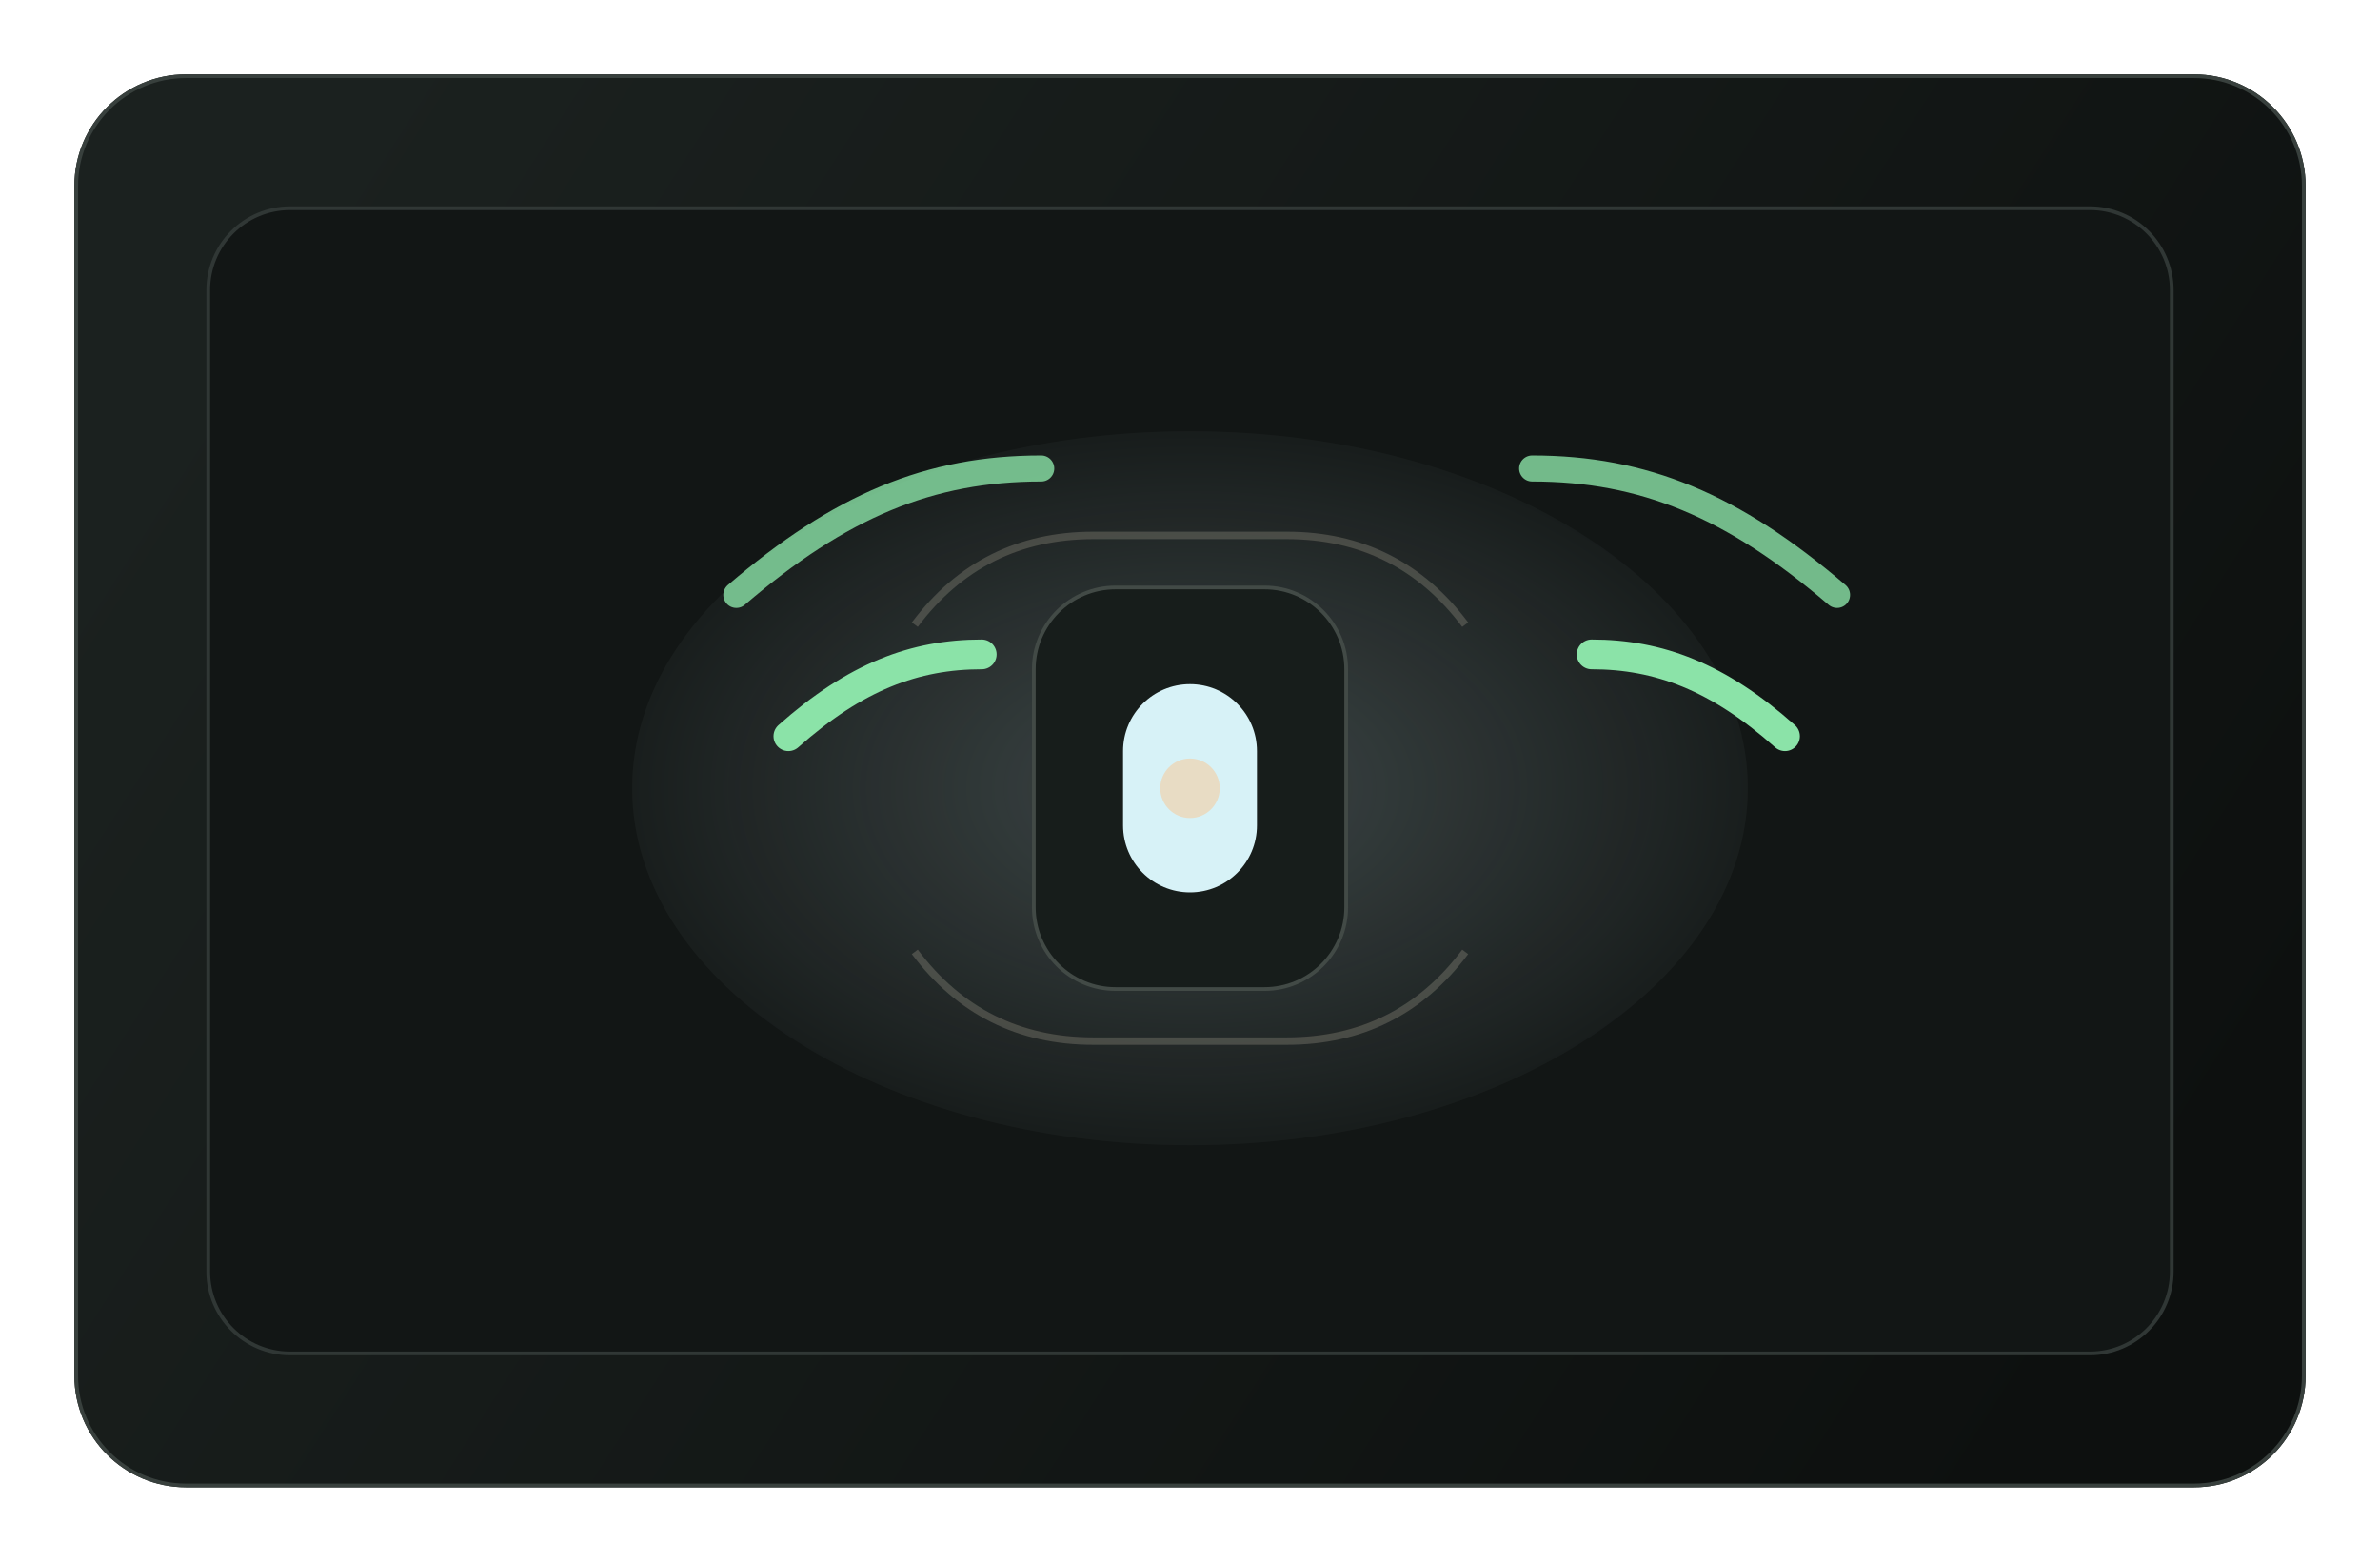
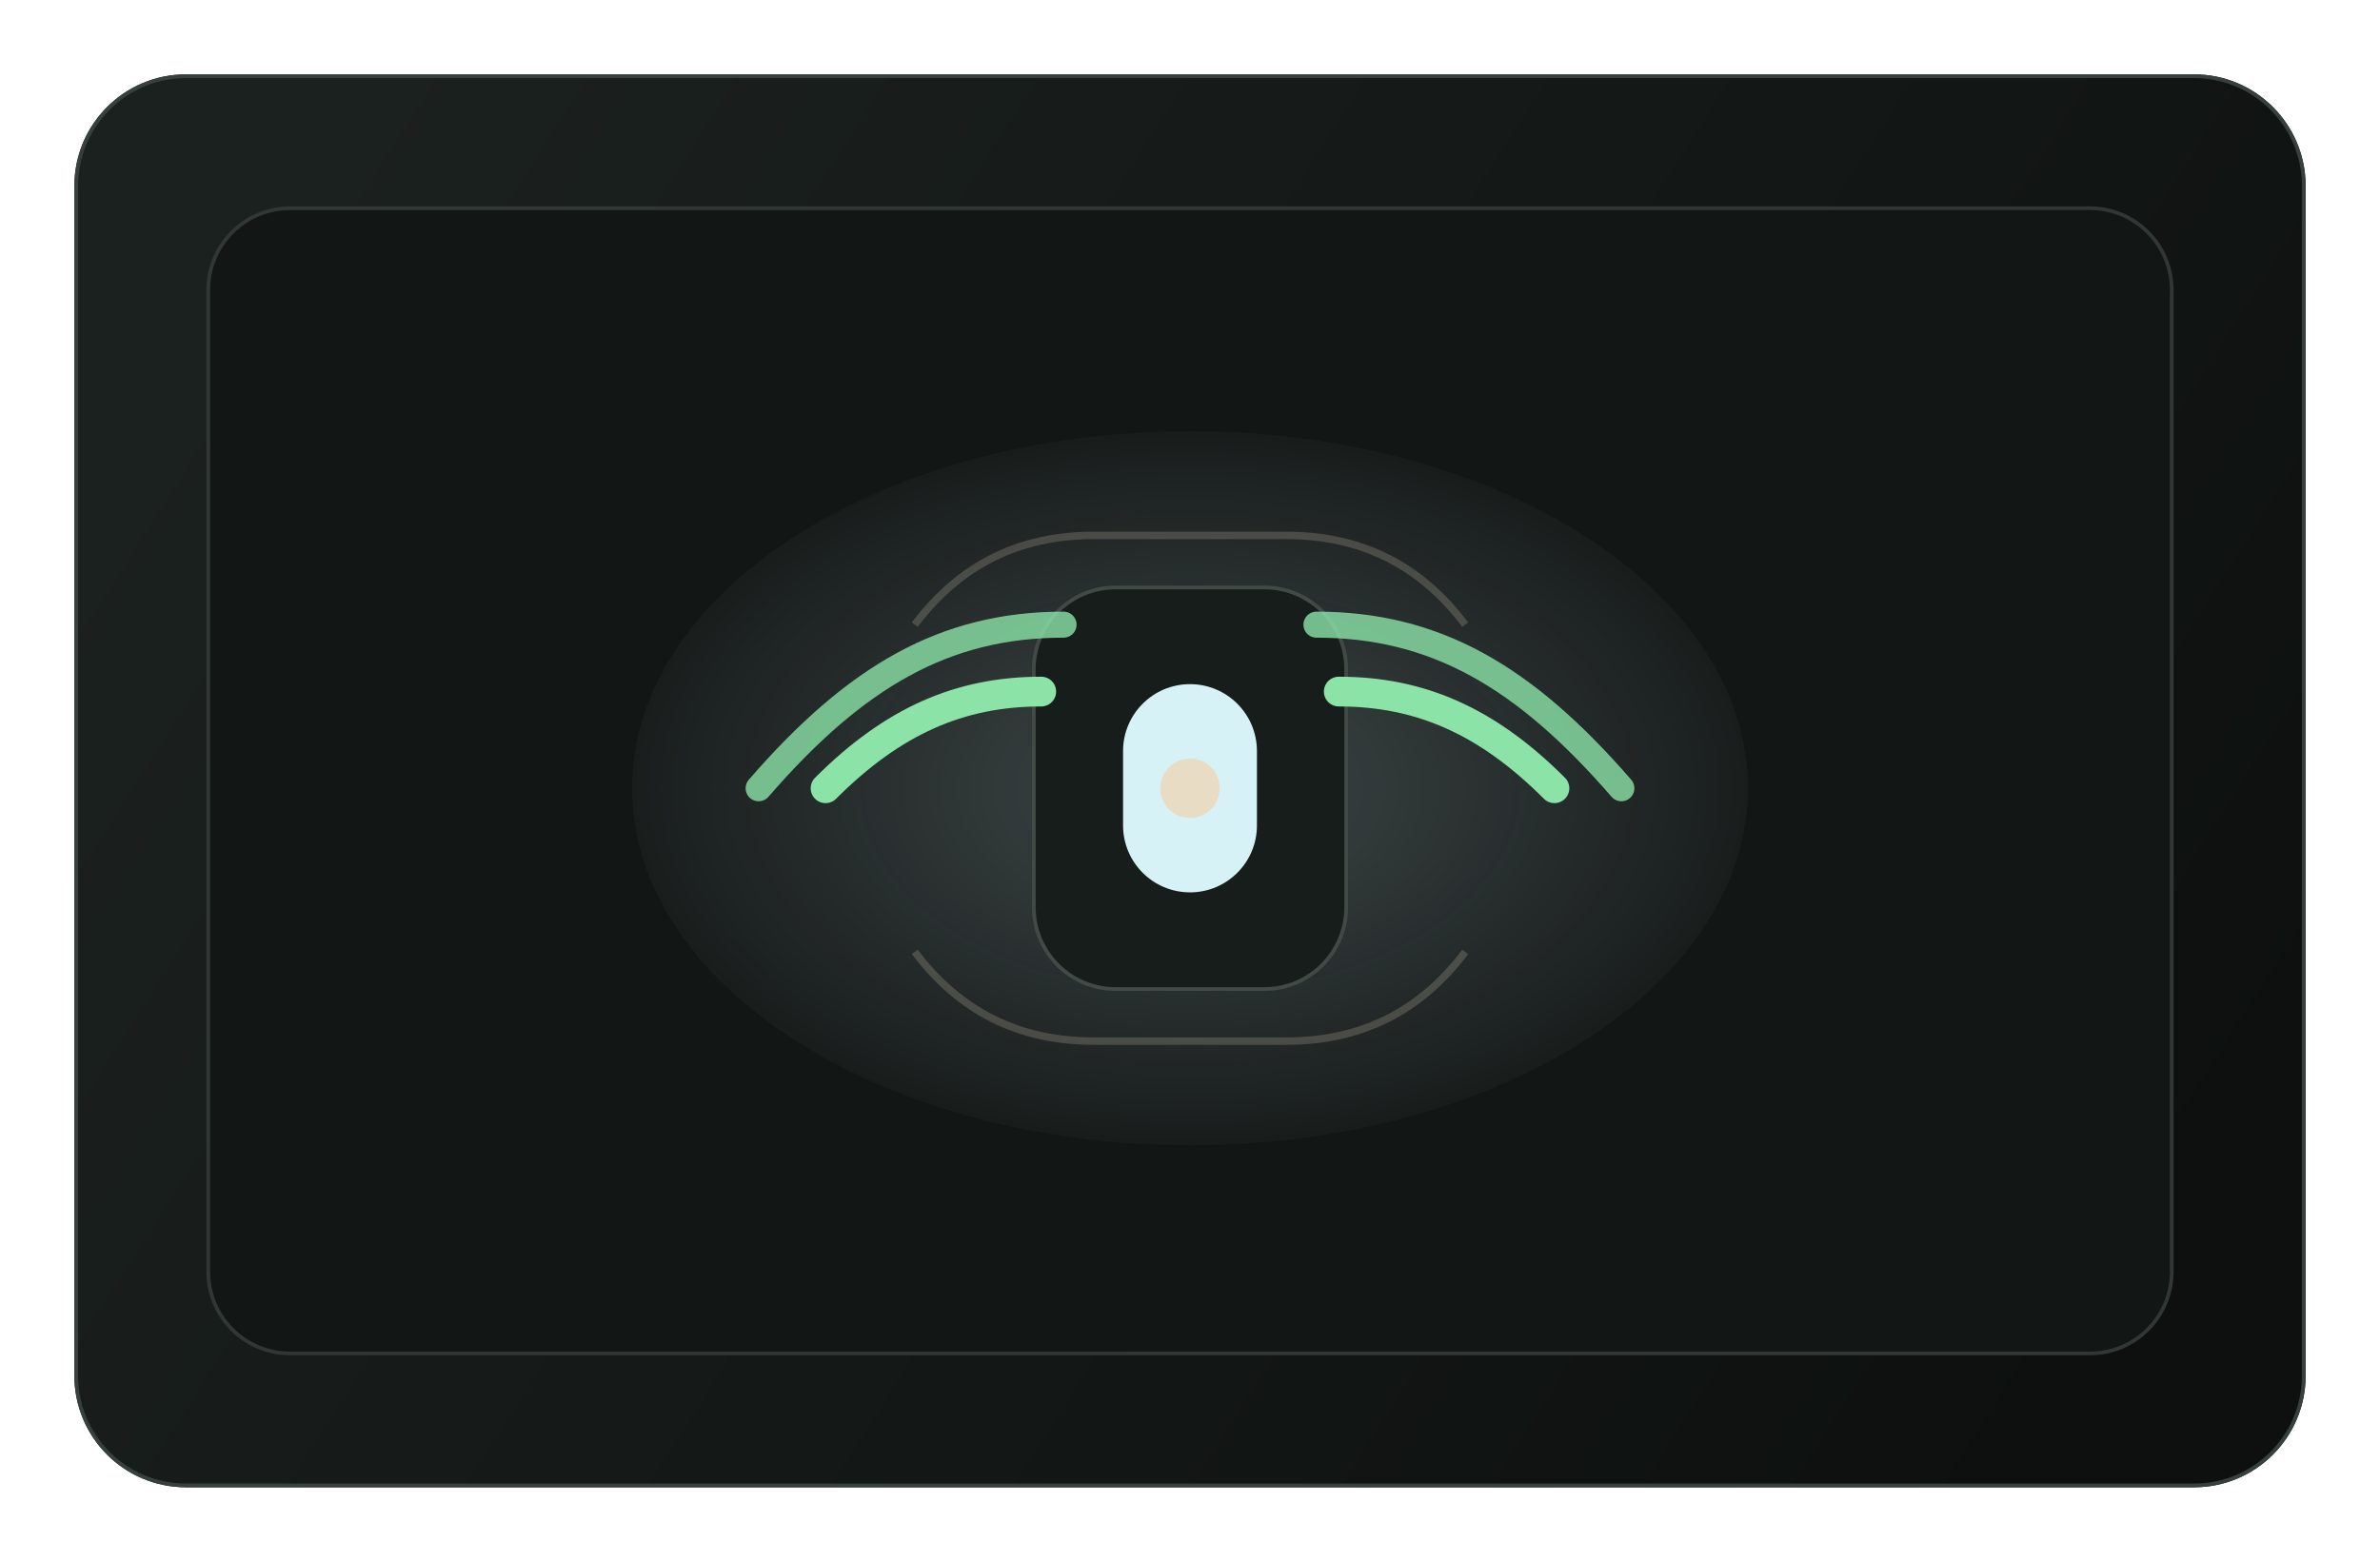
<svg xmlns="http://www.w3.org/2000/svg" width="640" height="420" viewBox="0 0 640 420" fill="none">
  <defs>
    <linearGradient id="bg" x1="76" y1="54" x2="564" y2="366" gradientUnits="userSpaceOnUse">
      <stop stop-color="#1B211F" />
      <stop offset="1" stop-color="#0D100F" />
    </linearGradient>
    <radialGradient id="glow" cx="0" cy="0" r="1" gradientUnits="userSpaceOnUse" gradientTransform="translate(320 212) rotate(90) scale(112 180)">
      <stop stop-color="#D7F2F7" stop-opacity="0.22" />
      <stop offset="1" stop-color="#D7F2F7" stop-opacity="0" />
    </radialGradient>
  </defs>
  <rect x="20" y="20" width="600" height="380" rx="30" fill="url(#bg)" />
  <rect x="20.5" y="20.5" width="599" height="379" rx="29.5" stroke="#38403D" />
  <rect x="56" y="56" width="528" height="308" rx="22" fill="#121615" stroke="#303735" />
  <ellipse cx="320" cy="212" rx="150" ry="96" fill="url(#glow)" />
  <path d="M246 168C258 152 274 144 294 144H346C366 144 382 152 394 168" stroke="#E8DCC4" stroke-opacity="0.2" stroke-width="2" />
  <path d="M246 256C258 272 274 280 294 280H346C366 280 382 272 394 256" stroke="#E8DCC4" stroke-opacity="0.2" stroke-width="2" />
  <rect x="278" y="158" width="84" height="108" rx="22" fill="#171D1B" stroke="#424A46" />
  <rect x="302" y="184" width="36" height="56" rx="18" fill="#D7F2F7" />
-   <path d="M212 198C230 182 246 176 264 176" stroke="#8BE3A8" stroke-width="8" stroke-linecap="round" />
-   <path d="M198 160C226 136 250 126 280 126" stroke="#8BE3A8" stroke-opacity="0.8" stroke-width="7" stroke-linecap="round" />
-   <path d="M428 176C446 176 462 182 480 198" stroke="#8BE3A8" stroke-width="8" stroke-linecap="round" />
-   <path d="M412 126C442 126 466 136 494 160" stroke="#8BE3A8" stroke-opacity="0.8" stroke-width="7" stroke-linecap="round" />
+   <path d="M222 212C240 194 258 186 280 186" stroke="#8BE3A8" stroke-width="8" stroke-linecap="round" />
+   <path d="M204 212C230 182 254 168 286 168" stroke="#8BE3A8" stroke-opacity="0.8" stroke-width="7" stroke-linecap="round" />
+   <path d="M360 186C382 186 400 194 418 212" stroke="#8BE3A8" stroke-width="8" stroke-linecap="round" />
+   <path d="M354 168C386 168 410 182 436 212" stroke="#8BE3A8" stroke-opacity="0.8" stroke-width="7" stroke-linecap="round" />
  <circle cx="320" cy="212" r="8" fill="#E8DCC4" />
</svg>
